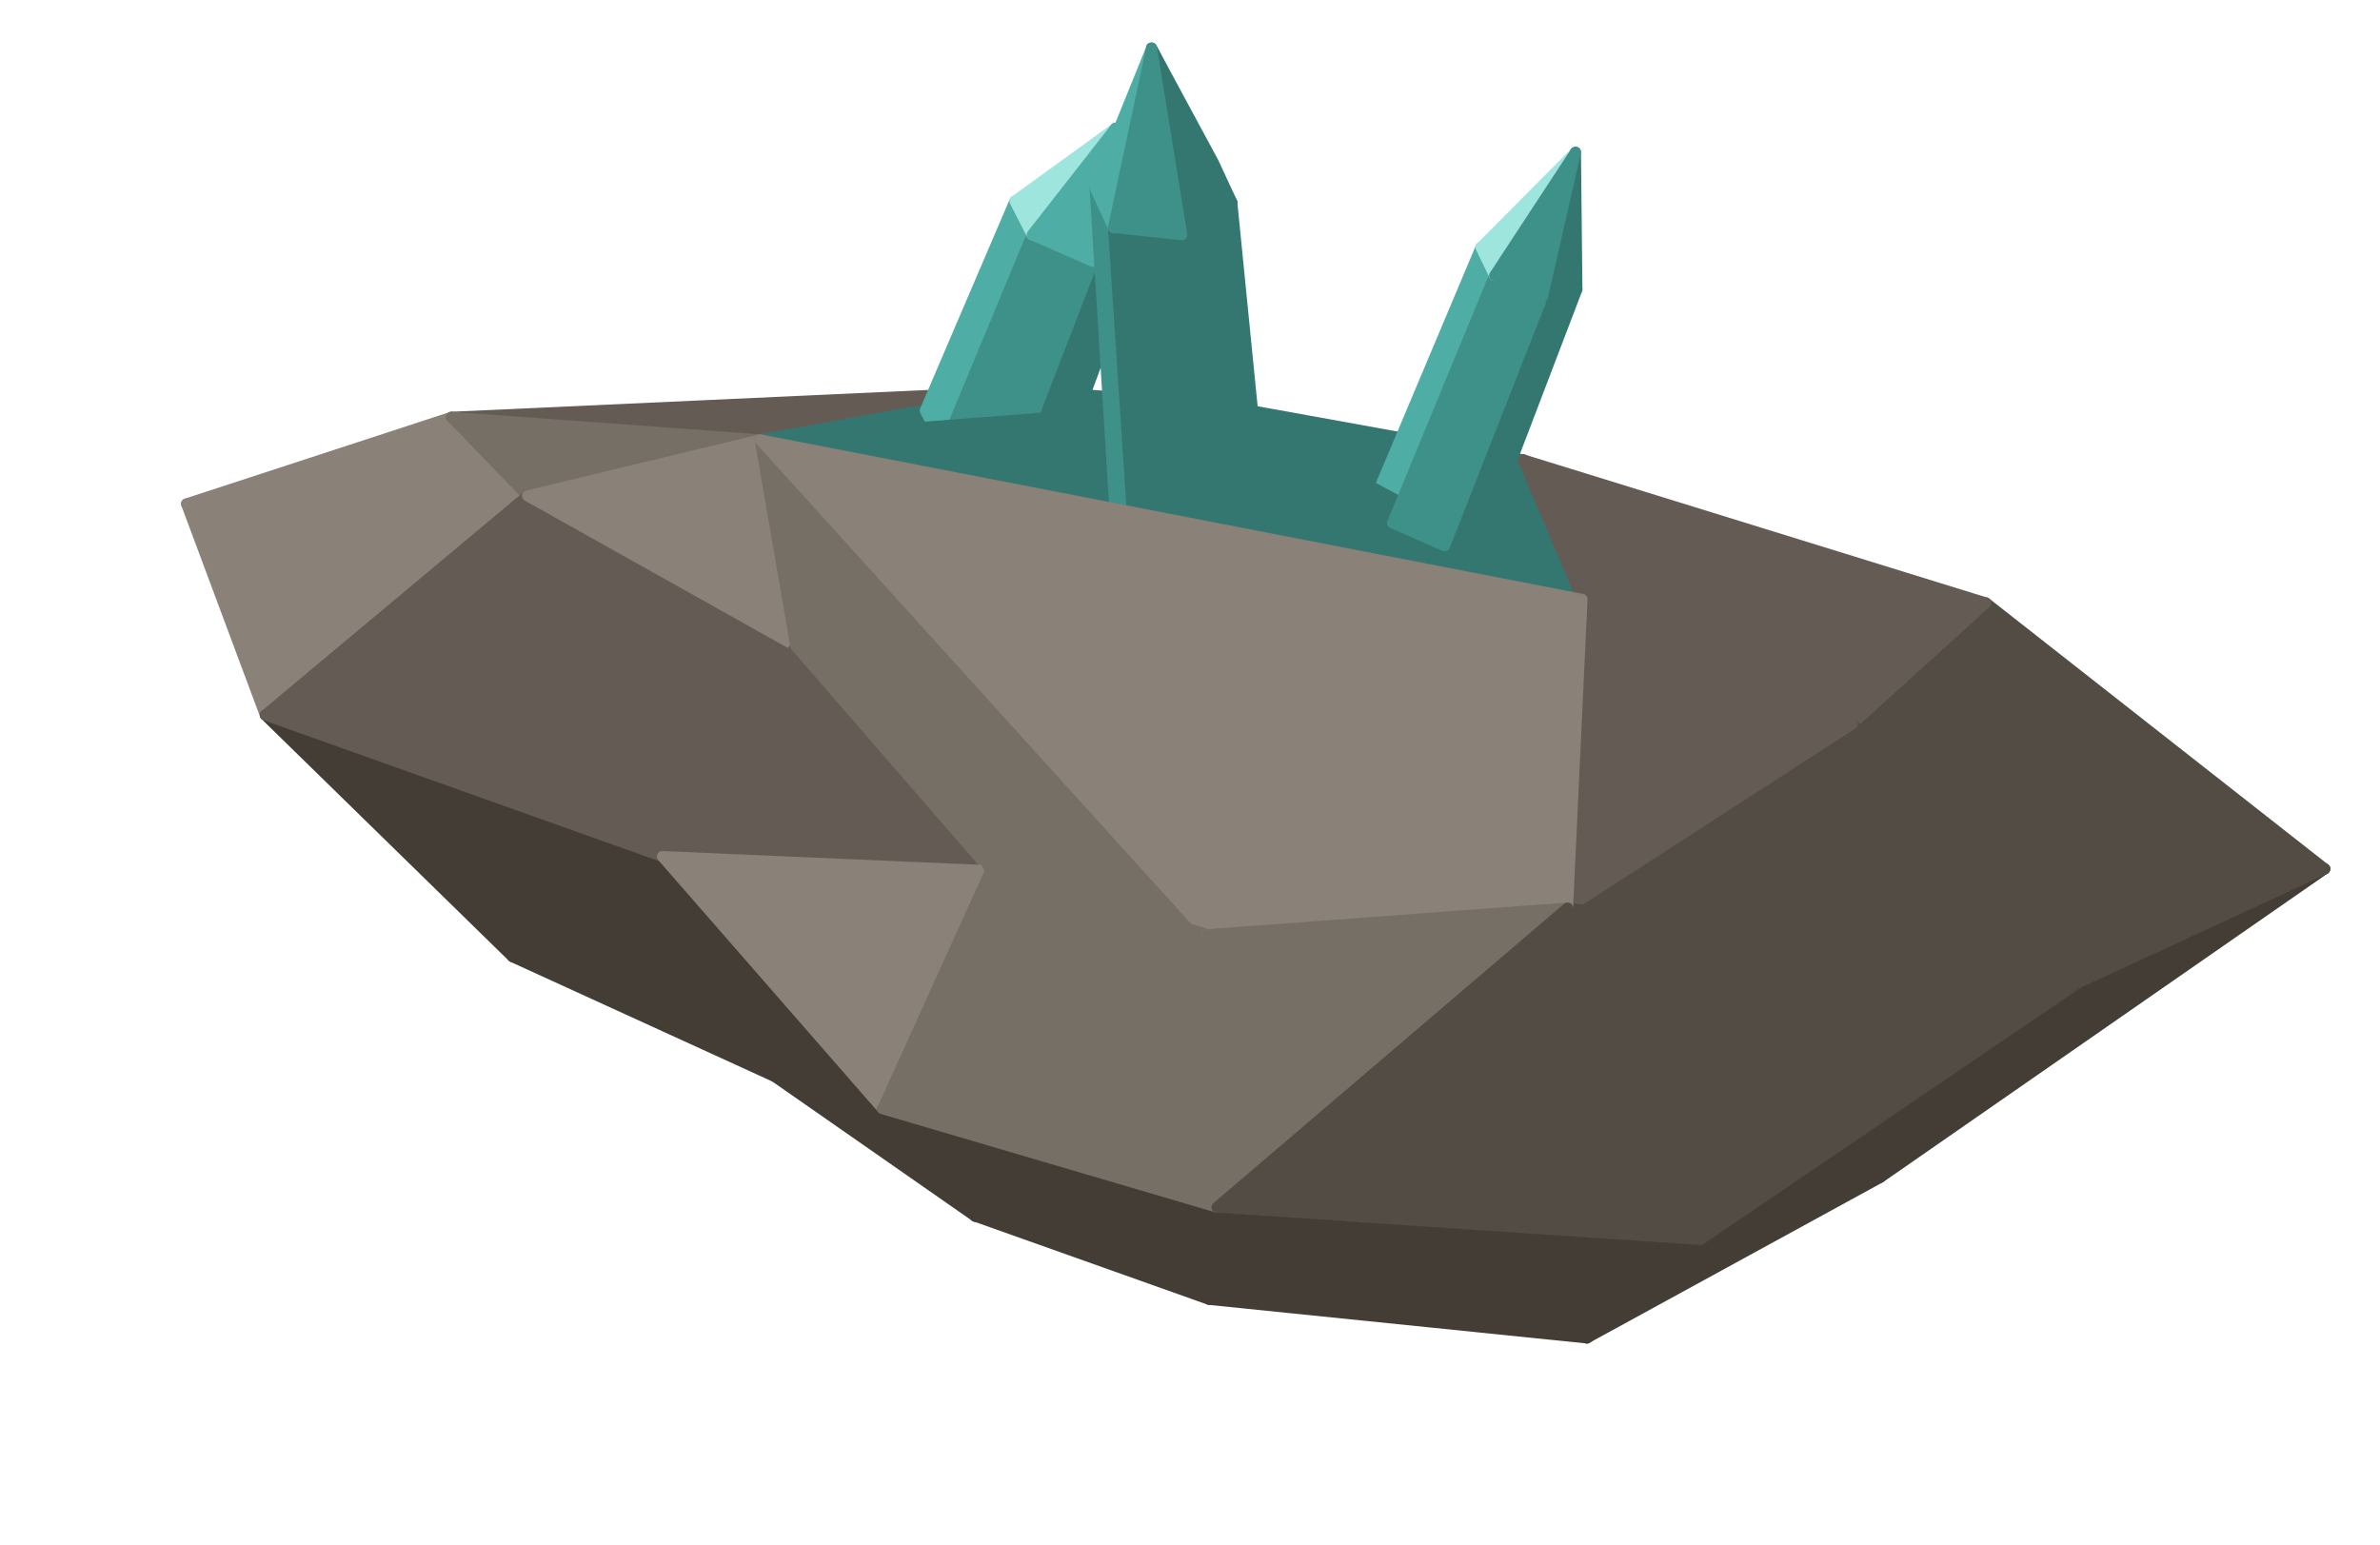
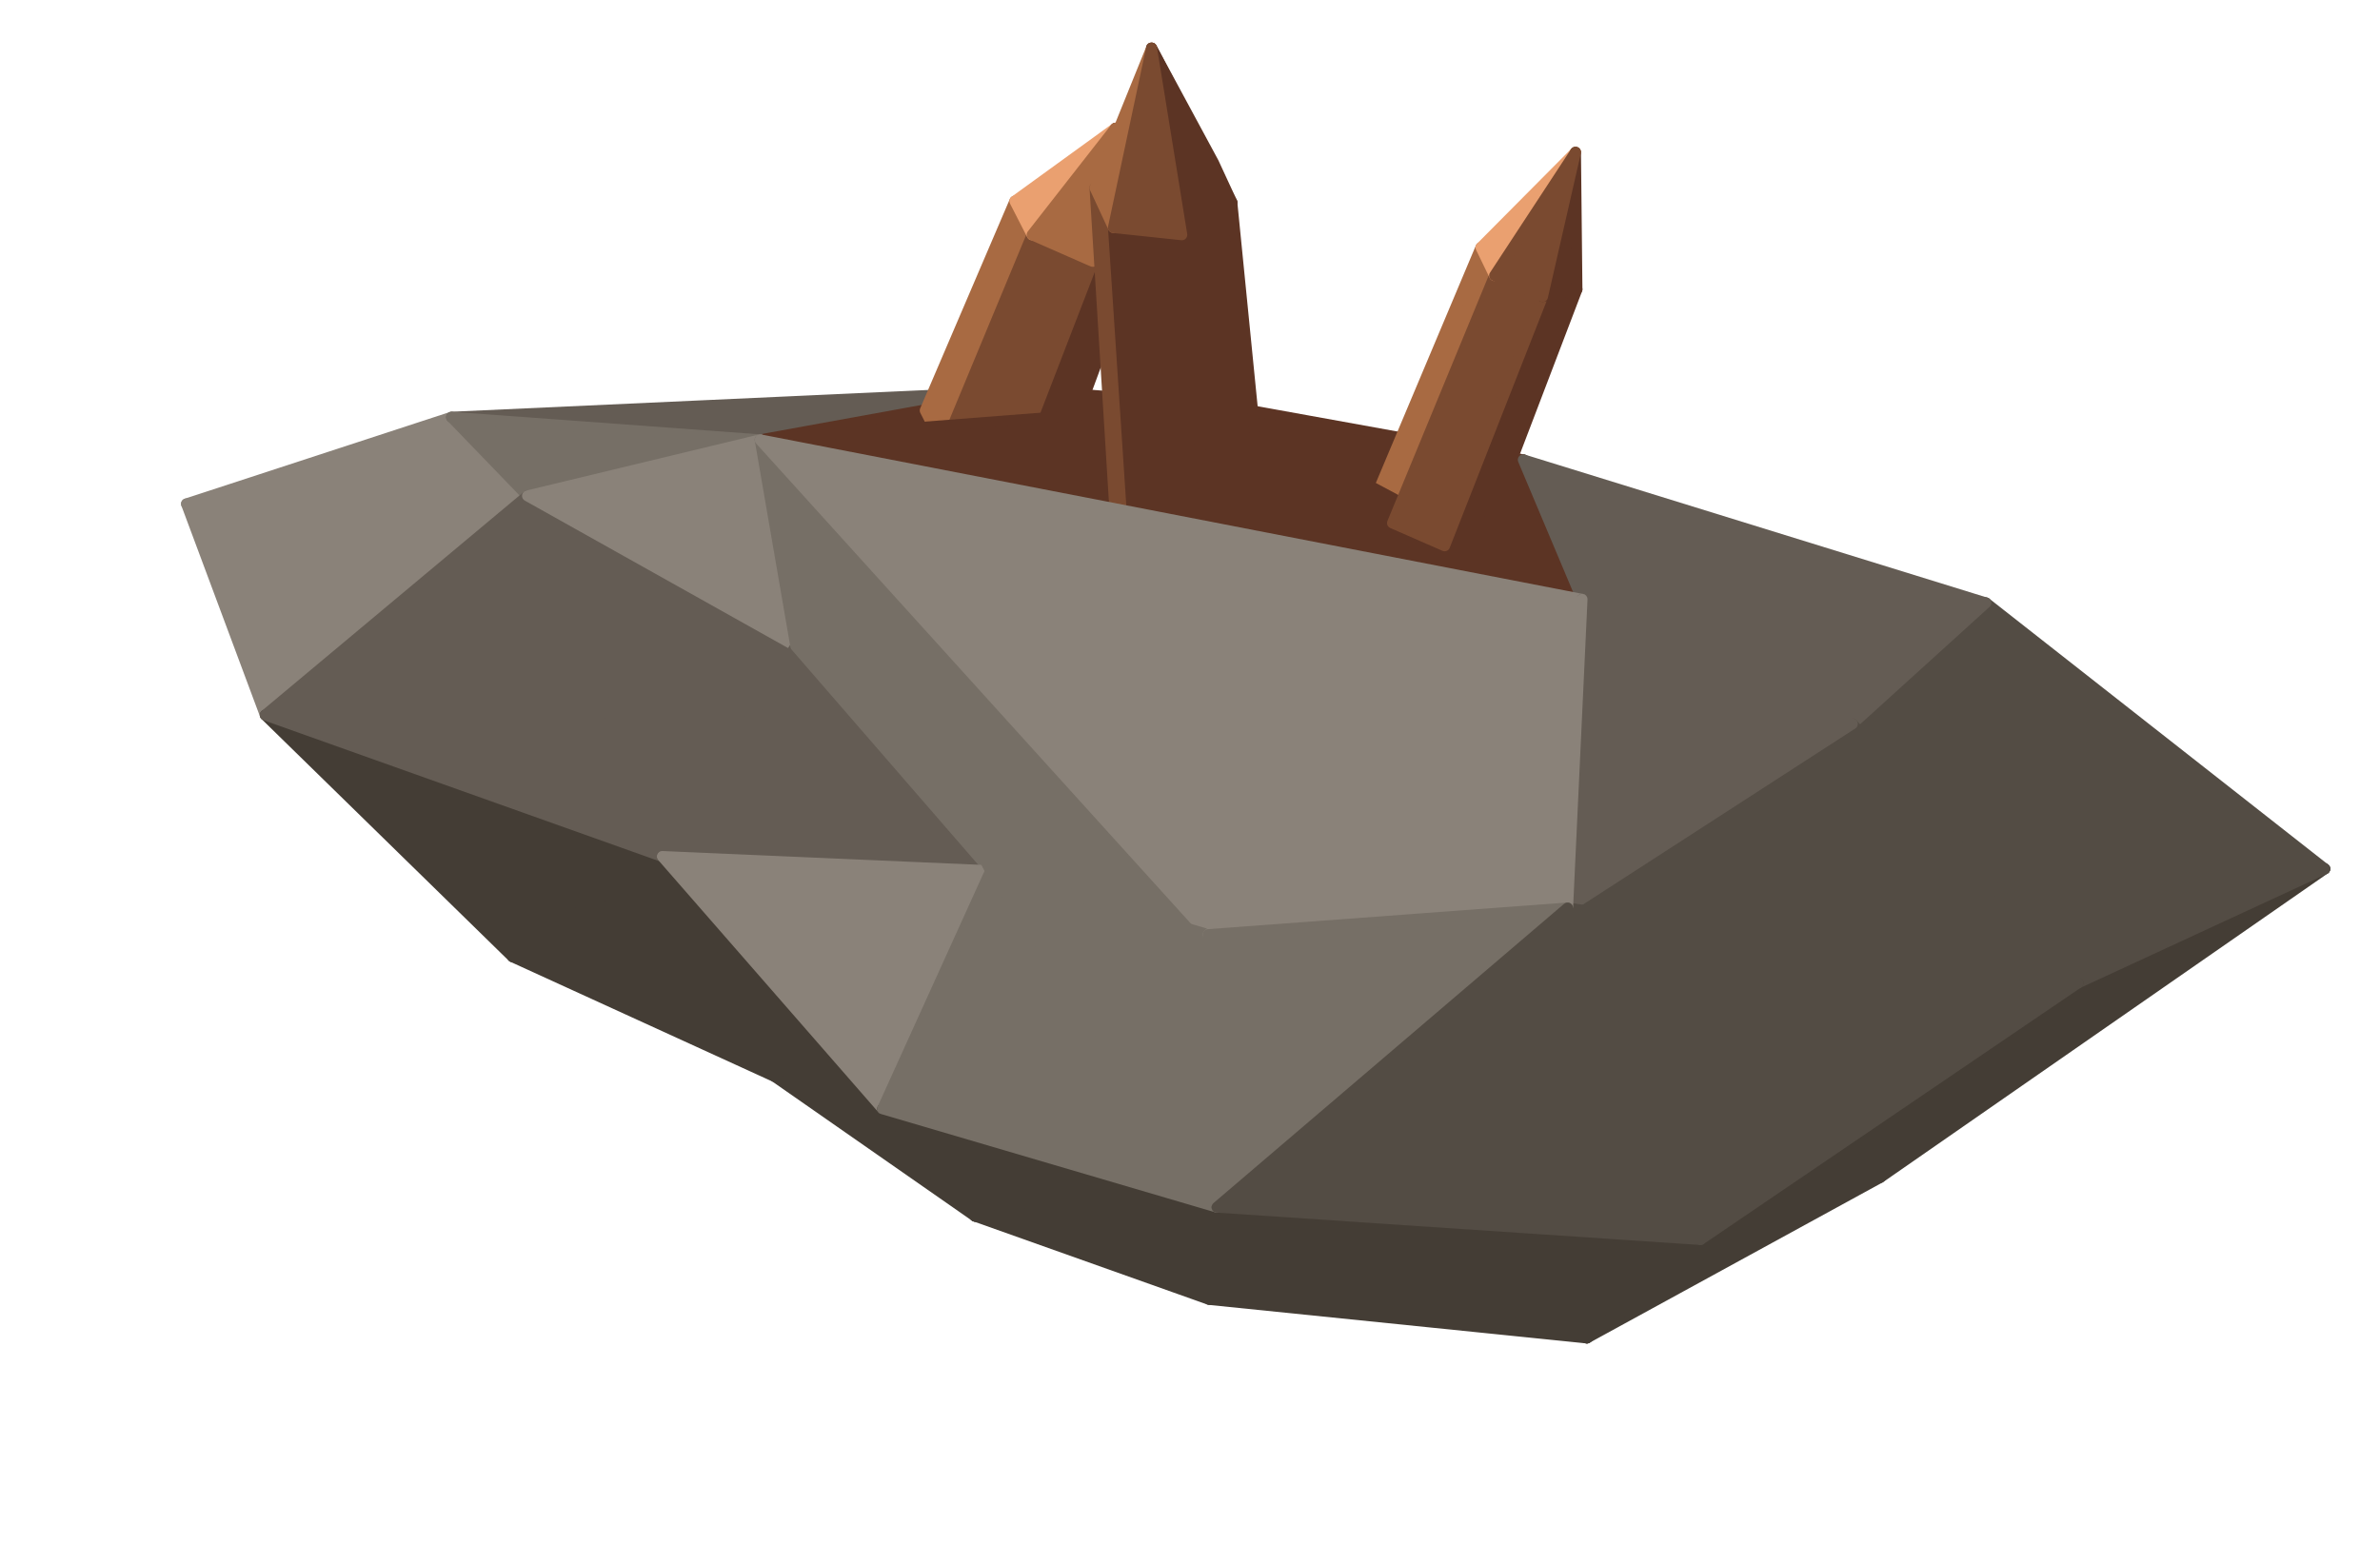
<svg xmlns="http://www.w3.org/2000/svg" width="114.625" height="74.375" viewBox="0 0 262 170">
  <polygon fill="#8A8279" stroke="#8A8279" stroke-width="1.2" stroke-linejoin="round" points="20.53,55.47 49.71,45.93 58.07,54.59" />
  <polygon fill="#8A8279" stroke="#8A8279" stroke-width="1.2" stroke-linejoin="round" points="29.20,78.72 20.53,55.47 58.07,54.59" />
  <polygon fill="#534C44" stroke="#534C44" stroke-width="1.2" stroke-linejoin="round" points="184.53,59.01 255.92,95.65 167.69,50.62" />
  <polygon fill="#645C54" stroke="#645C54" stroke-width="1.2" stroke-linejoin="round" points="49.71,45.93 113.39,43.02 83.68,48.42" />
  <polygon fill="#443D35" stroke="#443D35" stroke-width="1.2" stroke-linejoin="round" points="56.43,105.34 29.20,78.72 72.91,94.29" />
-   <polygon fill="#347770" stroke="#347770" stroke-width="1.2" stroke-linejoin="round" points="113.39,43.02 134.01,44.53 83.68,48.42" />
+   <polygon fill="#5C3424" stroke="#5C3424" stroke-width="1.2" stroke-linejoin="round" points="113.39,43.02 134.01,44.53 83.68,48.42" />
  <polygon fill="#443D35" stroke="#443D35" stroke-width="1.2" stroke-linejoin="round" points="85.30,118.53 56.43,105.34 72.91,94.29" />
-   <polygon fill="#4EADA4" stroke="#4EADA4" stroke-width="1.2" stroke-linejoin="round" points="103.91,49.23 101.85,45.19 111.72,22.14 113.62,25.85" />
-   <polygon fill="#347770" stroke="#347770" stroke-width="1.2" stroke-linejoin="round" points="116.43,51.58 111.20,52.42 120.32,28.79 125.13,28.02" />
+   <polygon fill="#A86A42" stroke="#A86A42" stroke-width="1.2" stroke-linejoin="round" points="103.91,49.23 101.85,45.19 111.72,22.14 113.62,25.85" />
+   <polygon fill="#5C3424" stroke="#5C3424" stroke-width="1.2" stroke-linejoin="round" points="116.43,51.58 111.20,52.42 120.32,28.79 125.13,28.02" />
  <polygon fill="#766F66" stroke="#766F66" stroke-width="1.2" stroke-linejoin="round" points="58.07,54.59 49.71,45.93 83.68,48.42" />
-   <polygon fill="#3E9189" stroke="#3E9189" stroke-width="1.2" stroke-linejoin="round" points="111.20,52.42 103.91,49.23 113.62,25.85 120.32,28.79" />
+   <polygon fill="#7A4A30" stroke="#7A4A30" stroke-width="1.2" stroke-linejoin="round" points="111.20,52.42 103.91,49.23 113.62,25.85 120.32,28.79" />
  <polygon fill="#645C54" stroke="#645C54" stroke-width="1.2" stroke-linejoin="round" points="72.91,94.29 29.20,78.72 58.07,54.59" />
-   <polygon fill="#347770" stroke="#347770" stroke-width="1.2" stroke-linejoin="round" points="134.01,44.53 167.69,50.62 174.16,65.98" />
-   <polygon fill="#9EE5DD" stroke="#9EE5DD" stroke-width="1.2" stroke-linejoin="round" points="113.62,25.85 111.72,22.14 122.80,14.11" />
-   <polygon fill="#347770" stroke="#347770" stroke-width="1.2" stroke-linejoin="round" points="125.13,28.02 120.32,28.79 122.80,14.11" />
+   <polygon fill="#5C3424" stroke="#5C3424" stroke-width="1.2" stroke-linejoin="round" points="134.01,44.53 167.69,50.62 174.16,65.98" />
+   <polygon fill="#EAA070" stroke="#EAA070" stroke-width="1.2" stroke-linejoin="round" points="113.62,25.85 111.72,22.14 122.80,14.11" />
+   <polygon fill="#5C3424" stroke="#5C3424" stroke-width="1.2" stroke-linejoin="round" points="125.13,28.02 120.32,28.79 122.80,14.11" />
  <polygon fill="#443D35" stroke="#443D35" stroke-width="1.2" stroke-linejoin="round" points="107.34,133.89 85.30,118.53 72.91,94.29" />
-   <polygon fill="#4EADA4" stroke="#4EADA4" stroke-width="1.2" stroke-linejoin="round" points="120.32,28.79 113.62,25.85 122.80,14.11" />
-   <polygon fill="#4EADA4" stroke="#4EADA4" stroke-width="1.2" stroke-linejoin="round" points="153.29,57.58 151.67,54.21 163.03,27.24 164.53,30.34" />
-   <polygon fill="#347770" stroke="#347770" stroke-width="1.2" stroke-linejoin="round" points="163.15,59.23 159.03,60.09 169.81,32.65 173.60,31.85" />
-   <polygon fill="#347770" stroke="#347770" stroke-width="1.2" stroke-linejoin="round" points="134.01,44.53 174.16,65.98 83.68,48.42" />
-   <polygon fill="#3E9189" stroke="#3E9189" stroke-width="1.2" stroke-linejoin="round" points="159.03,60.09 153.29,57.58 164.53,30.34 169.81,32.65" />
+   <polygon fill="#A86A42" stroke="#A86A42" stroke-width="1.2" stroke-linejoin="round" points="120.32,28.79 113.62,25.85 122.80,14.11" />
+   <polygon fill="#A86A42" stroke="#A86A42" stroke-width="1.2" stroke-linejoin="round" points="153.29,57.58 151.67,54.21 163.03,27.24 164.53,30.34" />
+   <polygon fill="#5C3424" stroke="#5C3424" stroke-width="1.2" stroke-linejoin="round" points="163.15,59.23 159.03,60.09 169.81,32.65 173.60,31.85" />
+   <polygon fill="#5C3424" stroke="#5C3424" stroke-width="1.2" stroke-linejoin="round" points="134.01,44.53 174.16,65.98 83.68,48.42" />
+   <polygon fill="#7A4A30" stroke="#7A4A30" stroke-width="1.2" stroke-linejoin="round" points="159.03,60.09 153.29,57.58 164.53,30.34 169.81,32.65" />
  <polygon fill="#443D35" stroke="#443D35" stroke-width="1.2" stroke-linejoin="round" points="206.97,129.64 228.75,108.22 255.92,95.65" />
  <polygon fill="#645C54" stroke="#645C54" stroke-width="1.2" stroke-linejoin="round" points="72.91,94.29 58.07,54.59 87.60,71.13" />
  <polygon fill="#8A8279" stroke="#8A8279" stroke-width="1.2" stroke-linejoin="round" points="87.60,71.13 58.07,54.59 83.68,48.42" />
  <polygon fill="#645C54" stroke="#645C54" stroke-width="1.2" stroke-linejoin="round" points="167.69,50.62 218.61,66.37 174.16,65.98" />
-   <polygon fill="#9EE5DD" stroke="#9EE5DD" stroke-width="1.2" stroke-linejoin="round" points="164.53,30.34 163.03,27.24 173.44,16.76" />
-   <polygon fill="#347770" stroke="#347770" stroke-width="1.2" stroke-linejoin="round" points="173.60,31.85 169.81,32.65 173.44,16.76" />
-   <polygon fill="#3E9189" stroke="#3E9189" stroke-width="1.2" stroke-linejoin="round" points="169.81,32.65 164.53,30.34 173.44,16.76" />
+   <polygon fill="#EAA070" stroke="#EAA070" stroke-width="1.2" stroke-linejoin="round" points="164.53,30.34 163.03,27.24 173.44,16.76" />
+   <polygon fill="#5C3424" stroke="#5C3424" stroke-width="1.2" stroke-linejoin="round" points="173.60,31.85 169.81,32.65 173.44,16.76" />
+   <polygon fill="#7A4A30" stroke="#7A4A30" stroke-width="1.2" stroke-linejoin="round" points="169.81,32.65 164.53,30.34 173.44,16.76" />
  <polygon fill="#443D35" stroke="#443D35" stroke-width="1.2" stroke-linejoin="round" points="107.34,133.89 72.91,94.29 97.16,122.07" />
  <polygon fill="#534C44" stroke="#534C44" stroke-width="1.2" stroke-linejoin="round" points="255.92,95.65 203.92,79.69 218.61,66.37" />
  <polygon fill="#443D35" stroke="#443D35" stroke-width="1.2" stroke-linejoin="round" points="206.97,129.64 174.69,147.30 228.75,108.22" />
-   <polygon fill="#3E9189" stroke="#3E9189" stroke-width="1.2" stroke-linejoin="round" points="124.86,59.76 122.66,55.02 120.54,20.68 122.57,25.05" />
+   <polygon fill="#7A4A30" stroke="#7A4A30" stroke-width="1.2" stroke-linejoin="round" points="124.86,59.76 122.66,55.02 120.54,20.68 122.57,25.05" />
  <polygon fill="#645C54" stroke="#645C54" stroke-width="1.2" stroke-linejoin="round" points="72.91,94.29 87.60,71.13 109.05,95.86" />
  <polygon fill="#766F66" stroke="#766F66" stroke-width="1.2" stroke-linejoin="round" points="109.05,95.86 87.60,71.13 83.68,48.42" />
  <polygon fill="#534C44" stroke="#534C44" stroke-width="1.2" stroke-linejoin="round" points="255.92,95.65 228.75,108.22 203.92,79.69" />
-   <polygon fill="#347770" stroke="#347770" stroke-width="1.2" stroke-linejoin="round" points="139.04,56.76 133.05,60.64 130.10,25.85 135.61,22.29" />
-   <polygon fill="#347770" stroke="#347770" stroke-width="1.2" stroke-linejoin="round" points="133.05,60.64 124.86,59.76 122.57,25.05 130.10,25.85" />
+   <polygon fill="#5C3424" stroke="#5C3424" stroke-width="1.2" stroke-linejoin="round" points="139.04,56.76 133.05,60.64 130.10,25.85 135.61,22.29" />
+   <polygon fill="#5C3424" stroke="#5C3424" stroke-width="1.2" stroke-linejoin="round" points="133.05,60.64 124.86,59.76 122.57,25.05 130.10,25.85" />
  <polygon fill="#8A8279" stroke="#8A8279" stroke-width="1.2" stroke-linejoin="round" points="97.16,122.07 72.91,94.29 109.05,95.86" />
  <polygon fill="#443D35" stroke="#443D35" stroke-width="1.2" stroke-linejoin="round" points="133.13,143.06 107.34,133.89 133.98,132.90" />
  <polygon fill="#766F66" stroke="#766F66" stroke-width="1.2" stroke-linejoin="round" points="133.00,102.89 109.05,95.86 83.68,48.42" />
  <polygon fill="#645C54" stroke="#645C54" stroke-width="1.2" stroke-linejoin="round" points="218.61,66.37 203.92,79.69 174.16,65.98" />
  <polygon fill="#8A8279" stroke="#8A8279" stroke-width="1.2" stroke-linejoin="round" points="133.00,102.89 83.68,48.42 174.16,65.98" />
  <polygon fill="#443D35" stroke="#443D35" stroke-width="1.2" stroke-linejoin="round" points="107.34,133.89 97.16,122.07 133.98,132.90" />
-   <polygon fill="#347770" stroke="#347770" stroke-width="1.2" stroke-linejoin="round" points="133.59,17.92 135.61,22.29 126.77,5.29" />
+   <polygon fill="#5C3424" stroke="#5C3424" stroke-width="1.2" stroke-linejoin="round" points="133.59,17.92 135.61,22.29 126.77,5.29" />
  <polygon fill="#443D35" stroke="#443D35" stroke-width="1.2" stroke-linejoin="round" points="174.69,147.30 133.13,143.06 133.98,132.90" />
-   <polygon fill="#4EADA4" stroke="#4EADA4" stroke-width="1.2" stroke-linejoin="round" points="122.57,25.05 120.54,20.68 126.77,5.29" />
+   <polygon fill="#A86A42" stroke="#A86A42" stroke-width="1.2" stroke-linejoin="round" points="122.57,25.05 120.54,20.68 126.77,5.29" />
  <polygon fill="#443D35" stroke="#443D35" stroke-width="1.2" stroke-linejoin="round" points="174.69,147.30 187.20,136.46 228.75,108.22" />
-   <polygon fill="#347770" stroke="#347770" stroke-width="1.2" stroke-linejoin="round" points="135.61,22.29 130.10,25.85 126.77,5.29" />
-   <polygon fill="#3E9189" stroke="#3E9189" stroke-width="1.2" stroke-linejoin="round" points="130.10,25.85 122.57,25.05 126.77,5.29" />
+   <polygon fill="#5C3424" stroke="#5C3424" stroke-width="1.2" stroke-linejoin="round" points="135.61,22.29 130.10,25.85 126.77,5.29" />
+   <polygon fill="#7A4A30" stroke="#7A4A30" stroke-width="1.2" stroke-linejoin="round" points="130.10,25.85 122.57,25.05 126.77,5.29" />
  <polygon fill="#534C44" stroke="#534C44" stroke-width="1.2" stroke-linejoin="round" points="228.75,108.22 172.57,99.96 203.92,79.69" />
  <polygon fill="#766F66" stroke="#766F66" stroke-width="1.2" stroke-linejoin="round" points="133.98,132.90 97.16,122.07 109.05,95.86" />
  <polygon fill="#766F66" stroke="#766F66" stroke-width="1.2" stroke-linejoin="round" points="133.98,132.90 109.05,95.86 133.00,102.89" />
  <polygon fill="#645C54" stroke="#645C54" stroke-width="1.2" stroke-linejoin="round" points="203.92,79.69 172.57,99.96 174.16,65.98" />
  <polygon fill="#443D35" stroke="#443D35" stroke-width="1.2" stroke-linejoin="round" points="174.69,147.30 133.98,132.90 187.20,136.46" />
  <polygon fill="#534C44" stroke="#534C44" stroke-width="1.2" stroke-linejoin="round" points="228.75,108.22 187.20,136.46 172.57,99.96" />
  <polygon fill="#8A8279" stroke="#8A8279" stroke-width="1.2" stroke-linejoin="round" points="172.57,99.96 133.00,102.89 174.16,65.98" />
  <polygon fill="#766F66" stroke="#766F66" stroke-width="1.2" stroke-linejoin="round" points="133.98,132.90 133.00,102.89 172.57,99.96" />
  <polygon fill="#534C44" stroke="#534C44" stroke-width="1.2" stroke-linejoin="round" points="187.20,136.46 133.98,132.90 172.57,99.96" />
</svg>
